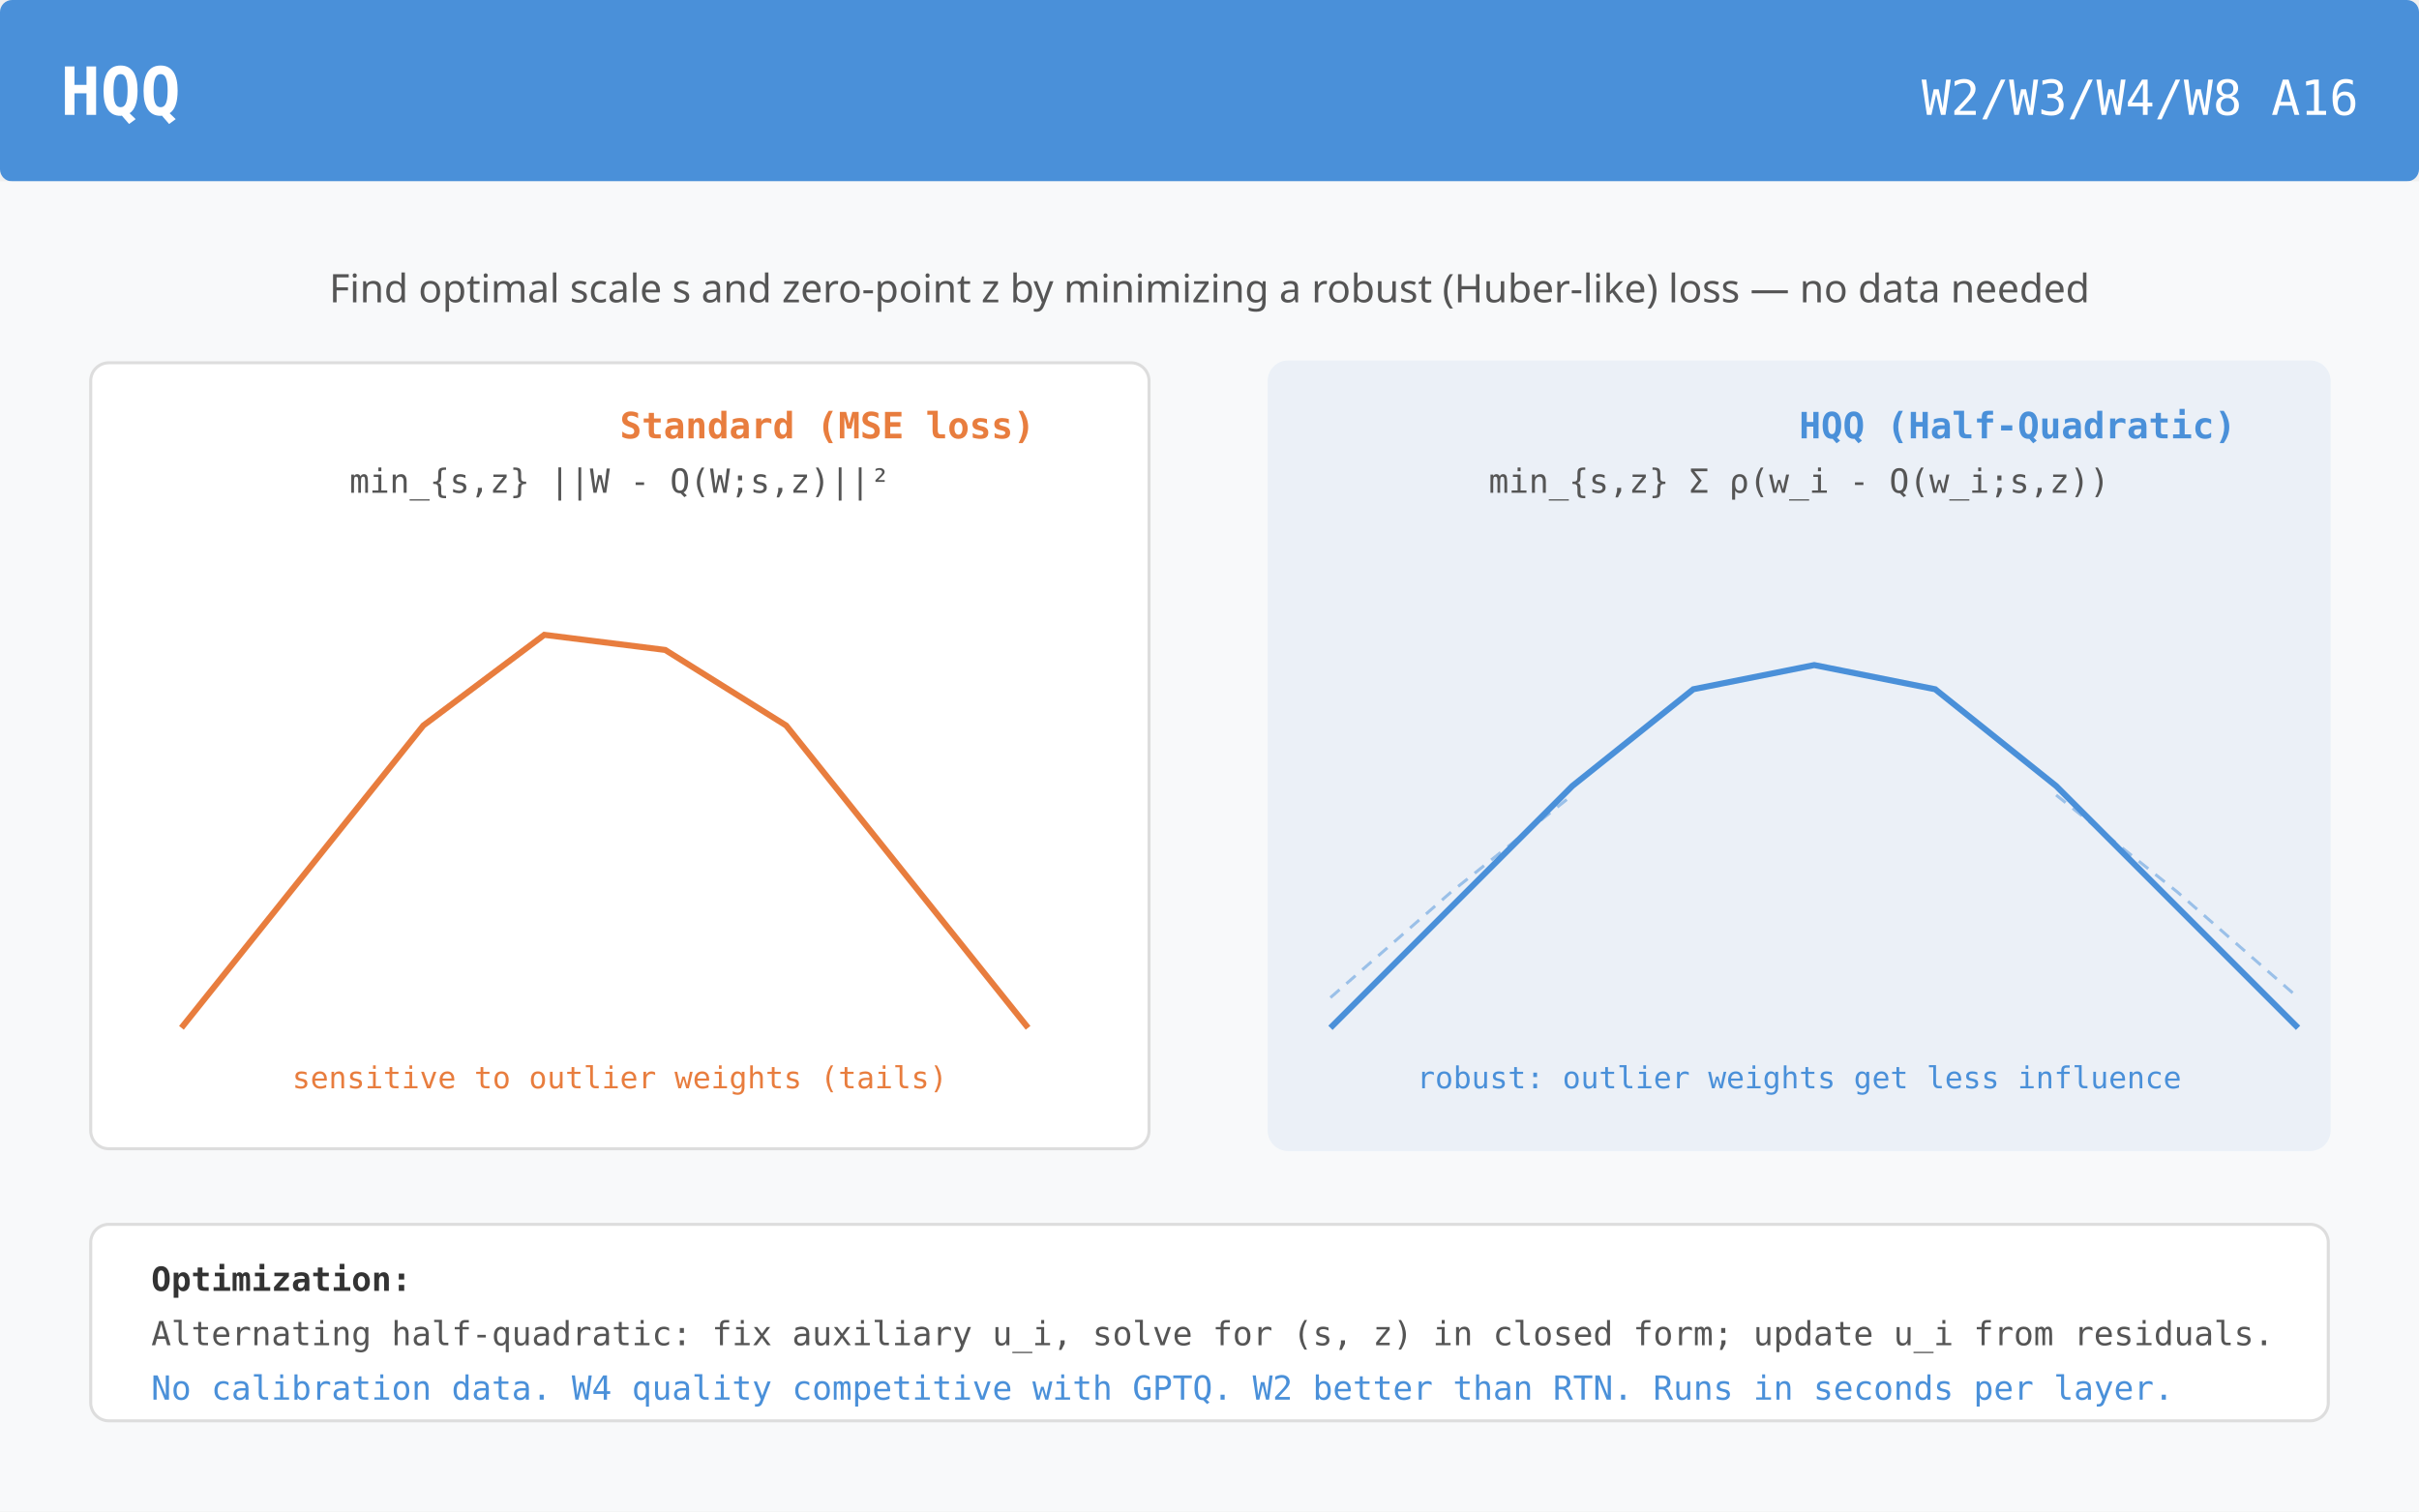
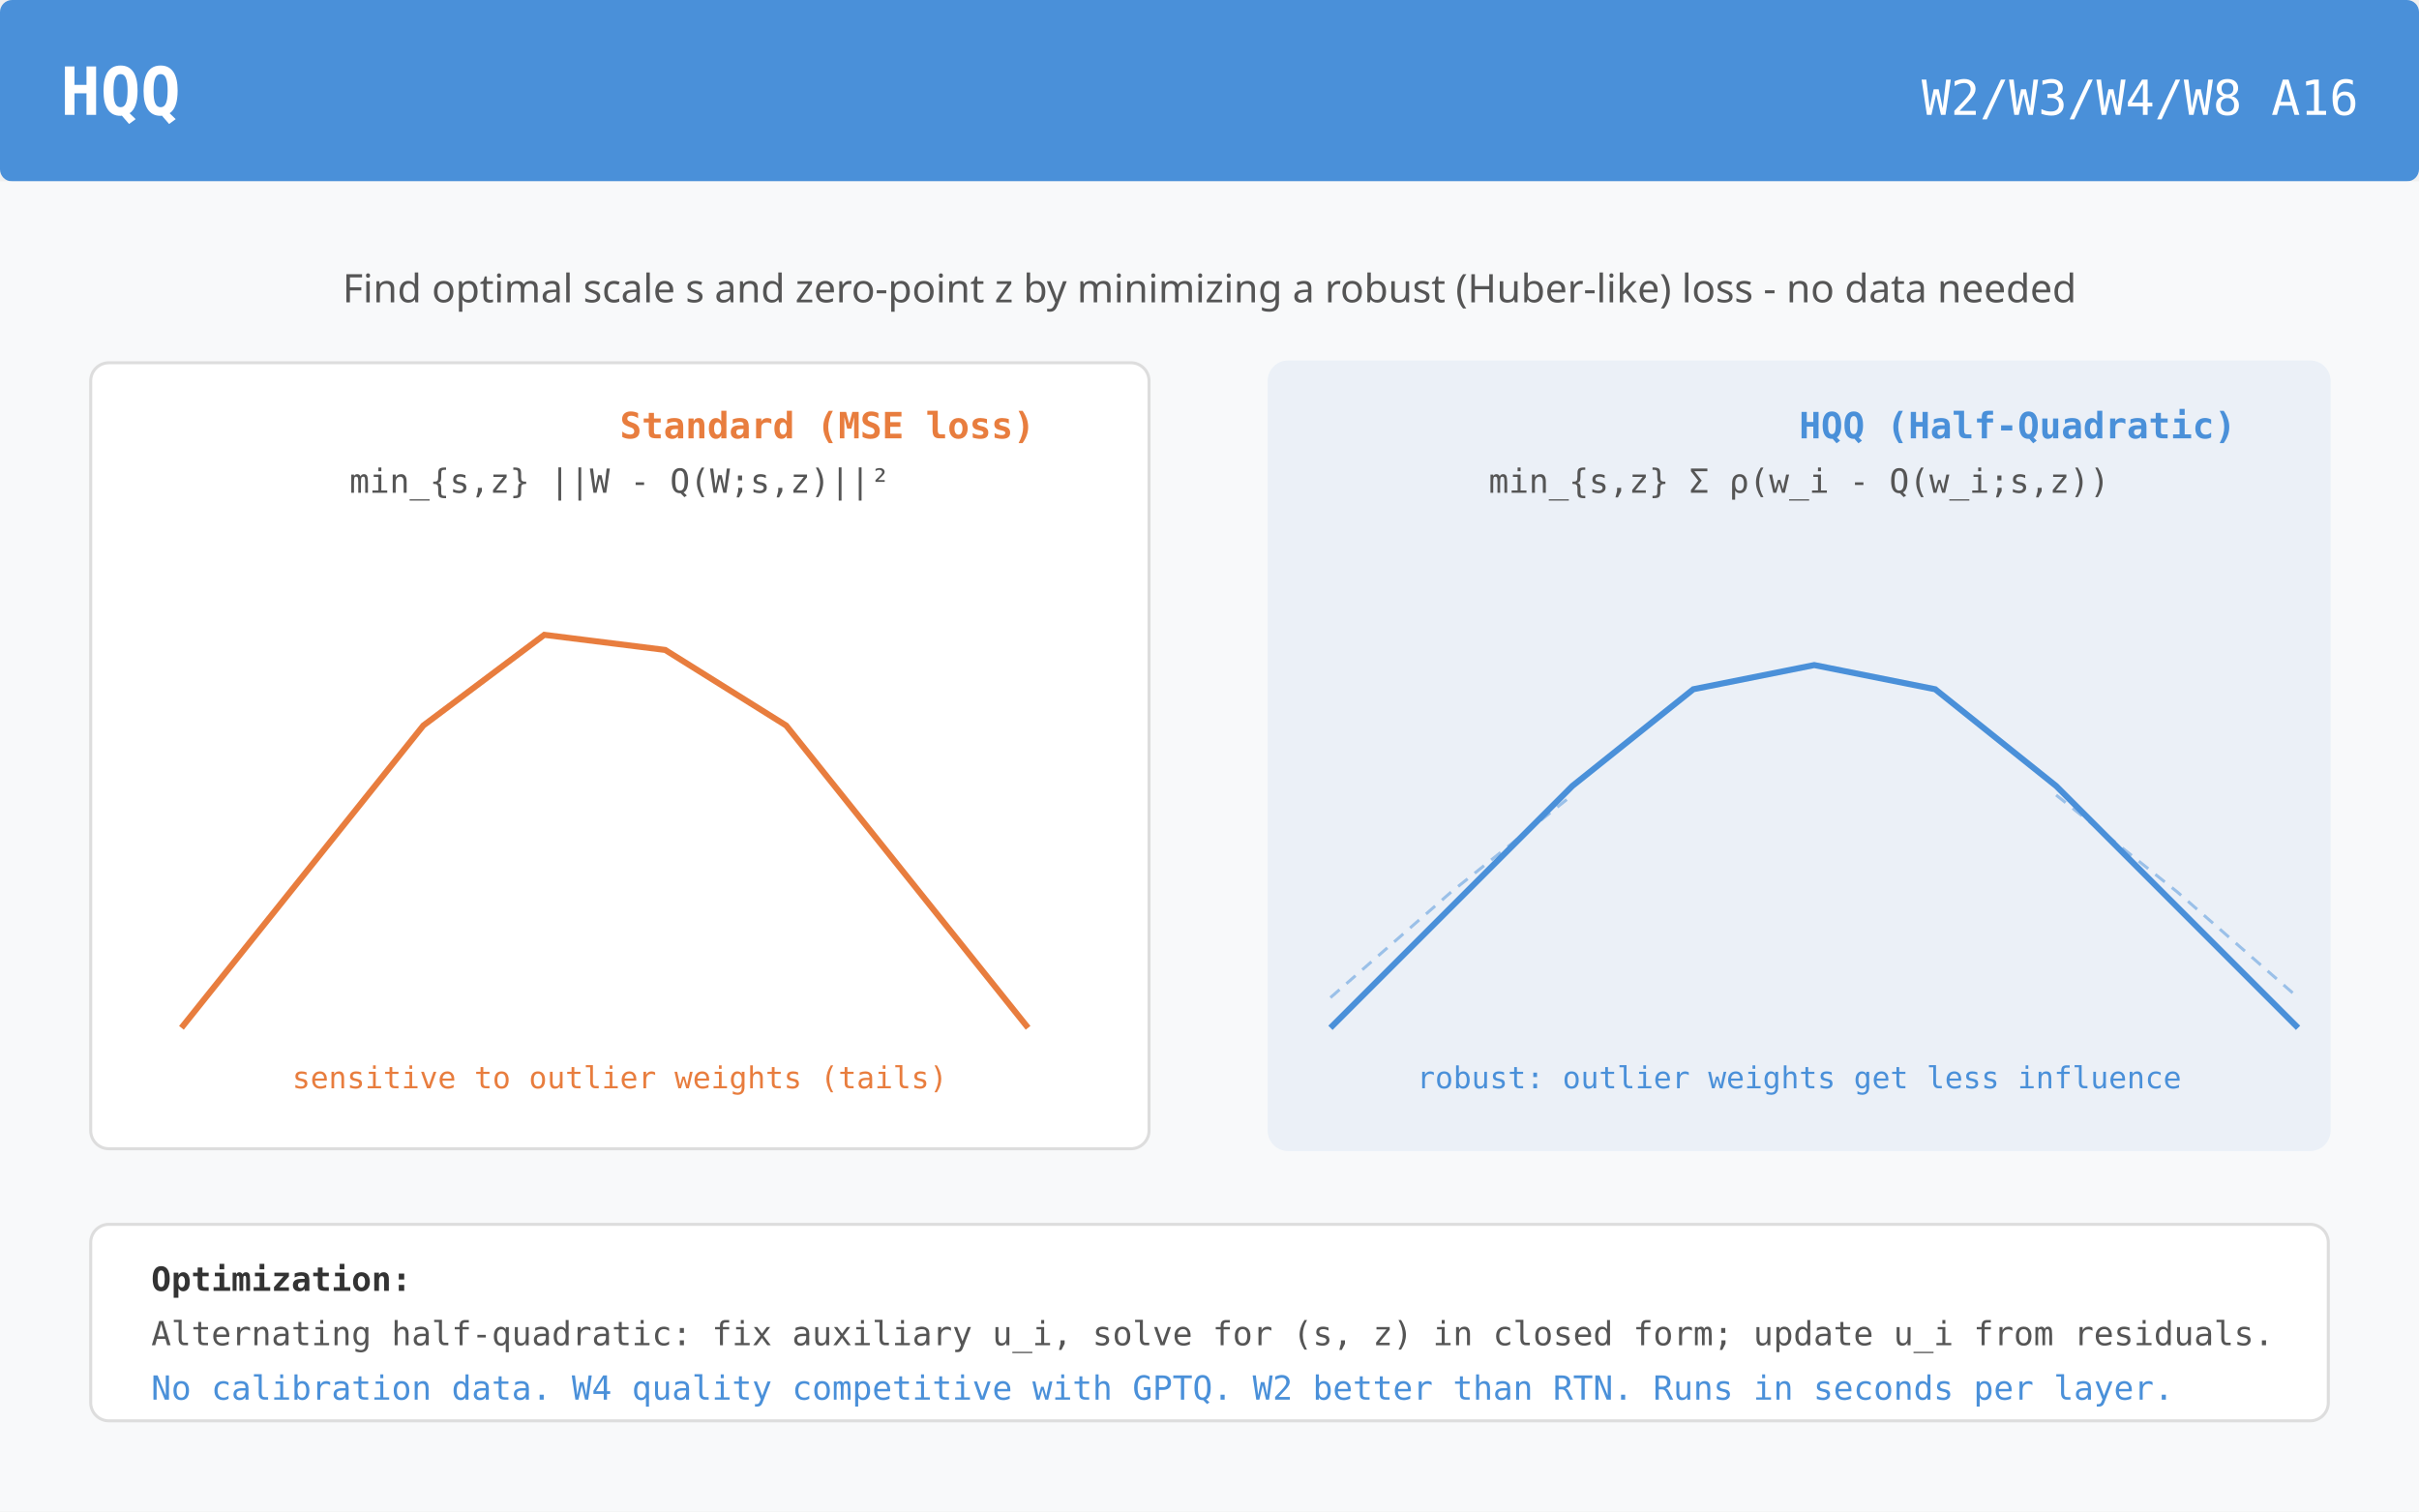
<svg xmlns="http://www.w3.org/2000/svg" viewBox="0 0 800 500" width="800" height="500">
  <rect x="0" y="0" width="800" height="60" fill="#4A90D9" rx="4" />
  <text x="20" y="38" font-family="monospace" font-size="22" font-weight="bold" fill="white">HQQ</text>
  <text x="780" y="38" font-family="monospace" font-size="16" fill="white" text-anchor="end">W2/W3/W4/W8 A16</text>
  <rect x="0" y="60" width="800" height="440" fill="#F8F9FA" rx="0" />
-   <text x="400" y="100" font-family="sans-serif" font-size="13" fill="#555" text-anchor="middle">Find optimal scale s and zero-point z by minimizing a robust (Huber-like) loss — no data needed</text>
+   <text x="400" y="100" font-family="sans-serif" font-size="13" fill="#555" text-anchor="middle">Find optimal scale s and zero-point z by minimizing a robust (Huber-like) loss - no data needed</text>
  <rect x="30" y="120" width="350" height="260" rx="6" fill="white" stroke="#ddd" stroke-width="1" />
  <text x="205" y="145" font-family="monospace" font-size="12" font-weight="bold" fill="#E87D3E">Standard (MSE loss)</text>
  <text x="205" y="163" font-family="monospace" font-size="11" fill="#555" text-anchor="middle">min_{s,z} ||W - Q(W;s,z)||²</text>
  <polyline points="60,340 100,290 140,240 180,210 220,215 260,240 300,290 340,340" fill="none" stroke="#E87D3E" stroke-width="2" />
  <text x="205" y="360" font-family="monospace" font-size="10" fill="#E87D3E" text-anchor="middle">sensitive to outlier weights (tails)</text>
  <rect x="420" y="120" width="350" height="260" rx="6" fill="#4A90D9" opacity="0.08" stroke="#4A90D9" stroke-width="1.5" />
  <text x="595" y="145" font-family="monospace" font-size="12" font-weight="bold" fill="#4A90D9">HQQ (Half-Quadratic)</text>
  <text x="595" y="163" font-family="monospace" font-size="11" fill="#555" text-anchor="middle">min_{s,z} Σ ρ(w_i - Q(w_i;s,z))</text>
  <polyline points="440,340 480,300 520,260 560,228 600,220 640,228 680,260 720,300 760,340" fill="none" stroke="#4A90D9" stroke-width="2" />
  <polyline points="440,330 480,295 520,263" fill="none" stroke="#4A90D9" stroke-width="1" stroke-dasharray="4,3" opacity="0.5" />
  <polyline points="680,263 720,295 760,330" fill="none" stroke="#4A90D9" stroke-width="1" stroke-dasharray="4,3" opacity="0.5" />
  <text x="595" y="360" font-family="monospace" font-size="10" fill="#4A90D9" text-anchor="middle">robust: outlier weights get less influence</text>
  <rect x="30" y="405" width="740" height="65" rx="6" fill="white" stroke="#ddd" stroke-width="1" />
  <text x="50" y="427" font-family="monospace" font-size="11" font-weight="bold" fill="#333">Optimization:</text>
  <text x="50" y="445" font-family="monospace" font-size="11" fill="#555">Alternating half-quadratic: fix auxiliary u_i, solve for (s, z) in closed form; update u_i from residuals.</text>
  <text x="50" y="463" font-family="monospace" font-size="11" fill="#4A90D9">No calibration data. W4 quality competitive with GPTQ. W2 better than RTN. Runs in seconds per layer.</text>
</svg>
